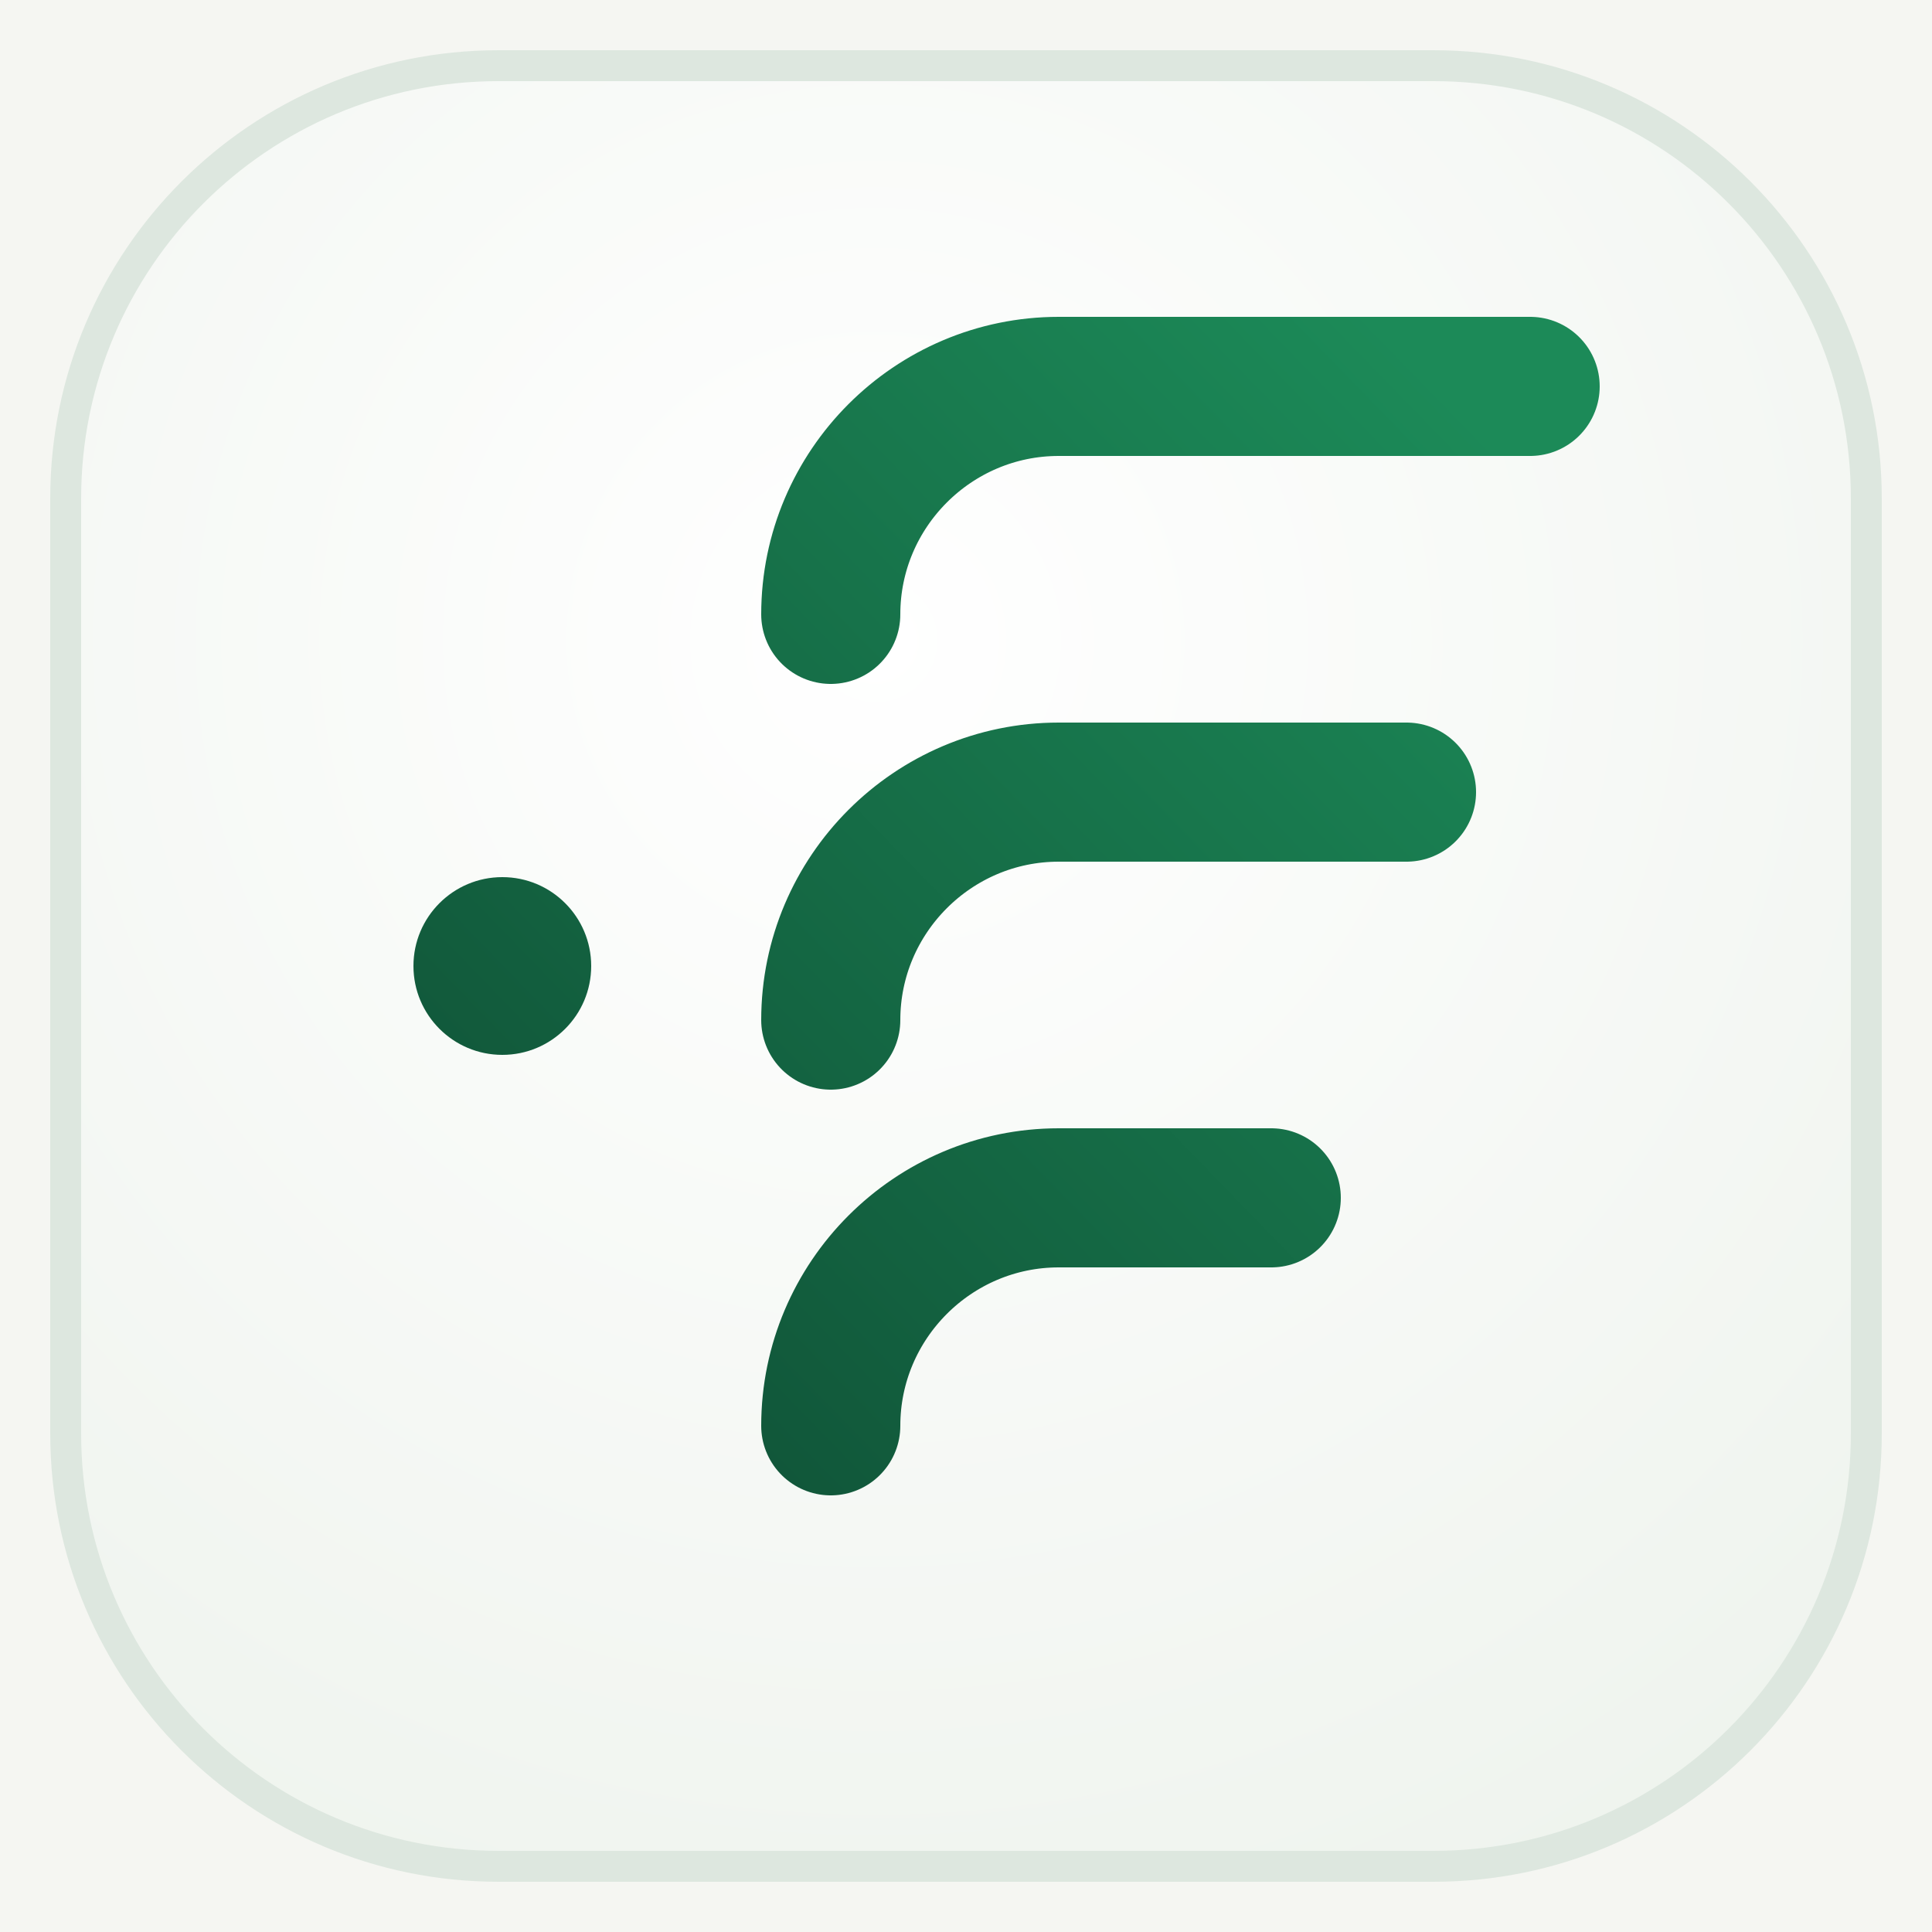
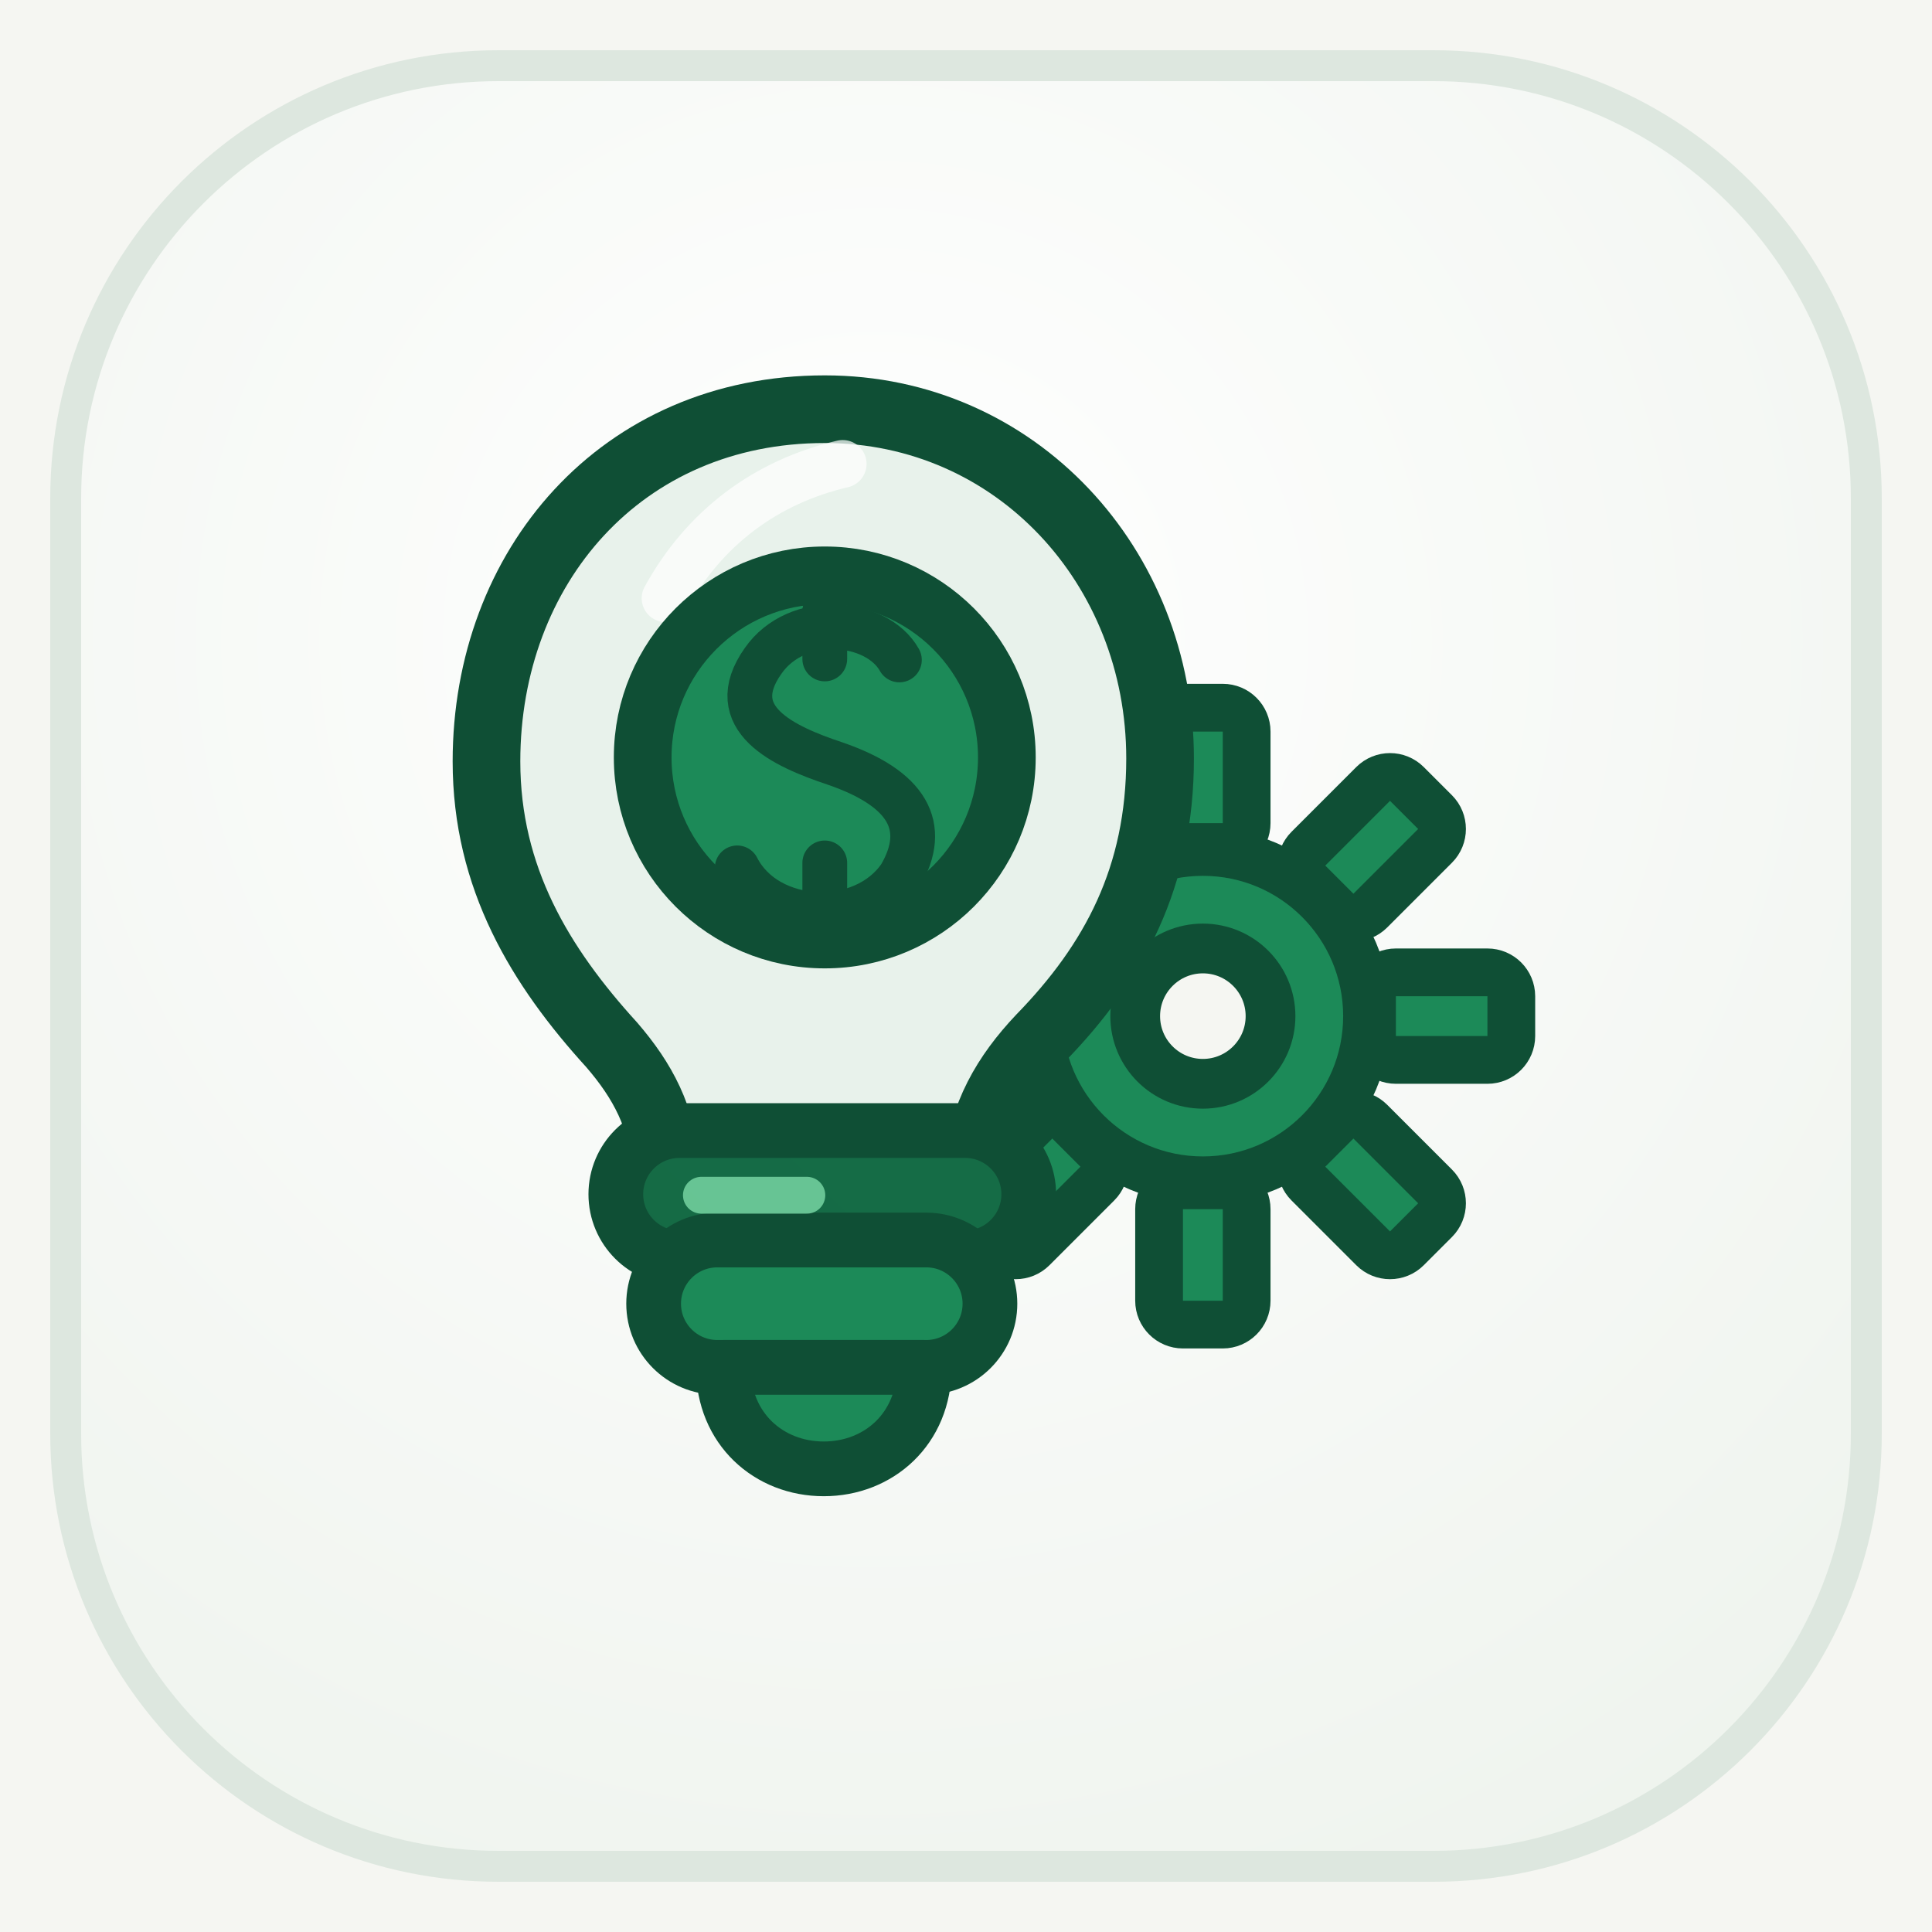
<svg xmlns="http://www.w3.org/2000/svg" viewBox="0 0 1000 1000" role="img" aria-labelledby="title desc">
  <defs>
    <radialGradient id="tile" cx="45%" cy="32%" r="82%">
      <stop offset="0" stop-color="#FFFFFF" />
      <stop offset="1" stop-color="#EEF3ED" />
    </radialGradient>
-     <linearGradient id="green" x1="260" y1="760" x2="790" y2="245" gradientUnits="userSpaceOnUse">
+     <linearGradient id="ring" x1="220" y1="800" x2="780" y2="220" gradientUnits="userSpaceOnUse">
      <stop offset="0" stop-color="#0F4F35" />
      <stop offset="1" stop-color="#1C8A58" />
    </linearGradient>
  </defs>
  <rect width="1000" height="1000" fill="#F5F6F2" />
  <rect x="34" y="34" width="932" height="932" rx="224" fill="url(#tile)" />
  <rect x="34" y="34" width="932" height="932" rx="224" fill="none" stroke="#DDE7DF" stroke-width="16" />
-   <circle cx="260" cy="500" r="46" fill="url(#green)" />
-   <g fill="none" stroke="url(#green)" stroke-width="72" stroke-linecap="round" stroke-linejoin="round">
-     <path d="M430 318C430 253 483 200 548 200H792" />
-     <path d="M430 528C430 463 483 410 548 410H728" />
-     <path d="M430 738C430 673 483 620 548 620H658" />
+   <g transform="translate(190 150) scale(5.15)">
+     <g aria-hidden="true">
+       <g transform="translate(84 73)">
+         <g fill="#1C8A58" stroke="#0F4F35" stroke-width="4.8" stroke-linejoin="round">
+           <circle cx="0" cy="0" r="16.5" />
+           <rect x="-4.4" y="-31" width="8.8" height="14" rx="2.4" />
+           <rect x="-4.4" y="-31" width="8.8" height="14" rx="2.4" transform="rotate(45)" />
+           <rect x="-4.4" y="-31" width="8.8" height="14" rx="2.4" transform="rotate(90)" />
+           <rect x="-4.4" y="-31" width="8.8" height="14" rx="2.4" transform="rotate(135)" />
+           <rect x="-4.4" y="-31" width="8.8" height="14" rx="2.4" transform="rotate(180)" />
+           <rect x="-4.4" y="-31" width="8.8" height="14" rx="2.4" transform="rotate(225)" />
+           <rect x="-4.4" y="-31" width="8.8" height="14" rx="2.4" transform="rotate(270)" />
+           <rect x="-4.4" y="-31" width="8.8" height="14" rx="2.4" transform="rotate(315)" />
+         </g>
+         <circle cx="0" cy="0" r="6.8" fill="#F5F6F2" stroke="#0F4F35" stroke-width="5" />
+       </g>
+       <path d="M46 12C25.5 12 12 27.9 12 47.4c0 11.7 5.4 20.6 12.6 28.5 3.1 3.6 5.1 7.3 5.4 12.3h31.4c.4-5.2 2.8-9.3 6.3-13 7.4-7.6 12-16.2 12-28.1C79.7 27.8 65.2 12 46 12Z" fill="#E8F2EB" stroke="#0F4F35" stroke-width="6.8" stroke-linejoin="round" />
+       <path d="M30 31c3.9-7.1 10.1-11.7 17.8-13.5" fill="none" stroke="#FFFFFF" stroke-width="4.8" stroke-linecap="round" opacity=".72" />
+       <circle cx="46" cy="47" r="18.3" fill="#1C8A58" stroke="#0F4F35" stroke-width="5.8" />
+       <path d="M53.5 37.2c-2.3-4.1-10.3-4.8-13.7.1-4.1 5.8 2.1 8.6 7.2 10.3 7.3 2.5 9.5 6.3 6.6 11.3-3.7 5.5-13.4 5.1-16.4-.8" fill="none" stroke="#0F4F35" stroke-width="4.5" stroke-linecap="round" stroke-linejoin="round" />
+       <path d="M46 32.3v4.8M46 57.6v4.9" fill="none" stroke="#0F4F35" stroke-width="4.5" stroke-linecap="round" />
+       <rect x="25" y="84.5" width="41.5" height="12.8" rx="6.4" fill="url(#ring)" stroke="#0F4F35" stroke-width="5.5" />
+       <rect x="28.8" y="95.5" width="33.8" height="12.8" rx="6.4" fill="#1C8A58" stroke="#0F4F35" stroke-width="5.5" />
+       <path d="M35.8 108.3h20.2c0 6.2-4.6 10.2-10.1 10.2-5.5 0-10.1-4-10.1-10.2Z" fill="#1C8A58" stroke="#0F4F35" stroke-width="5.5" stroke-linejoin="round" />
+       <path d="M33.6 91h10.6" stroke="#79D8A5" stroke-width="3.7" stroke-linecap="round" opacity=".82" />
+     </g>
  </g>
</svg>
